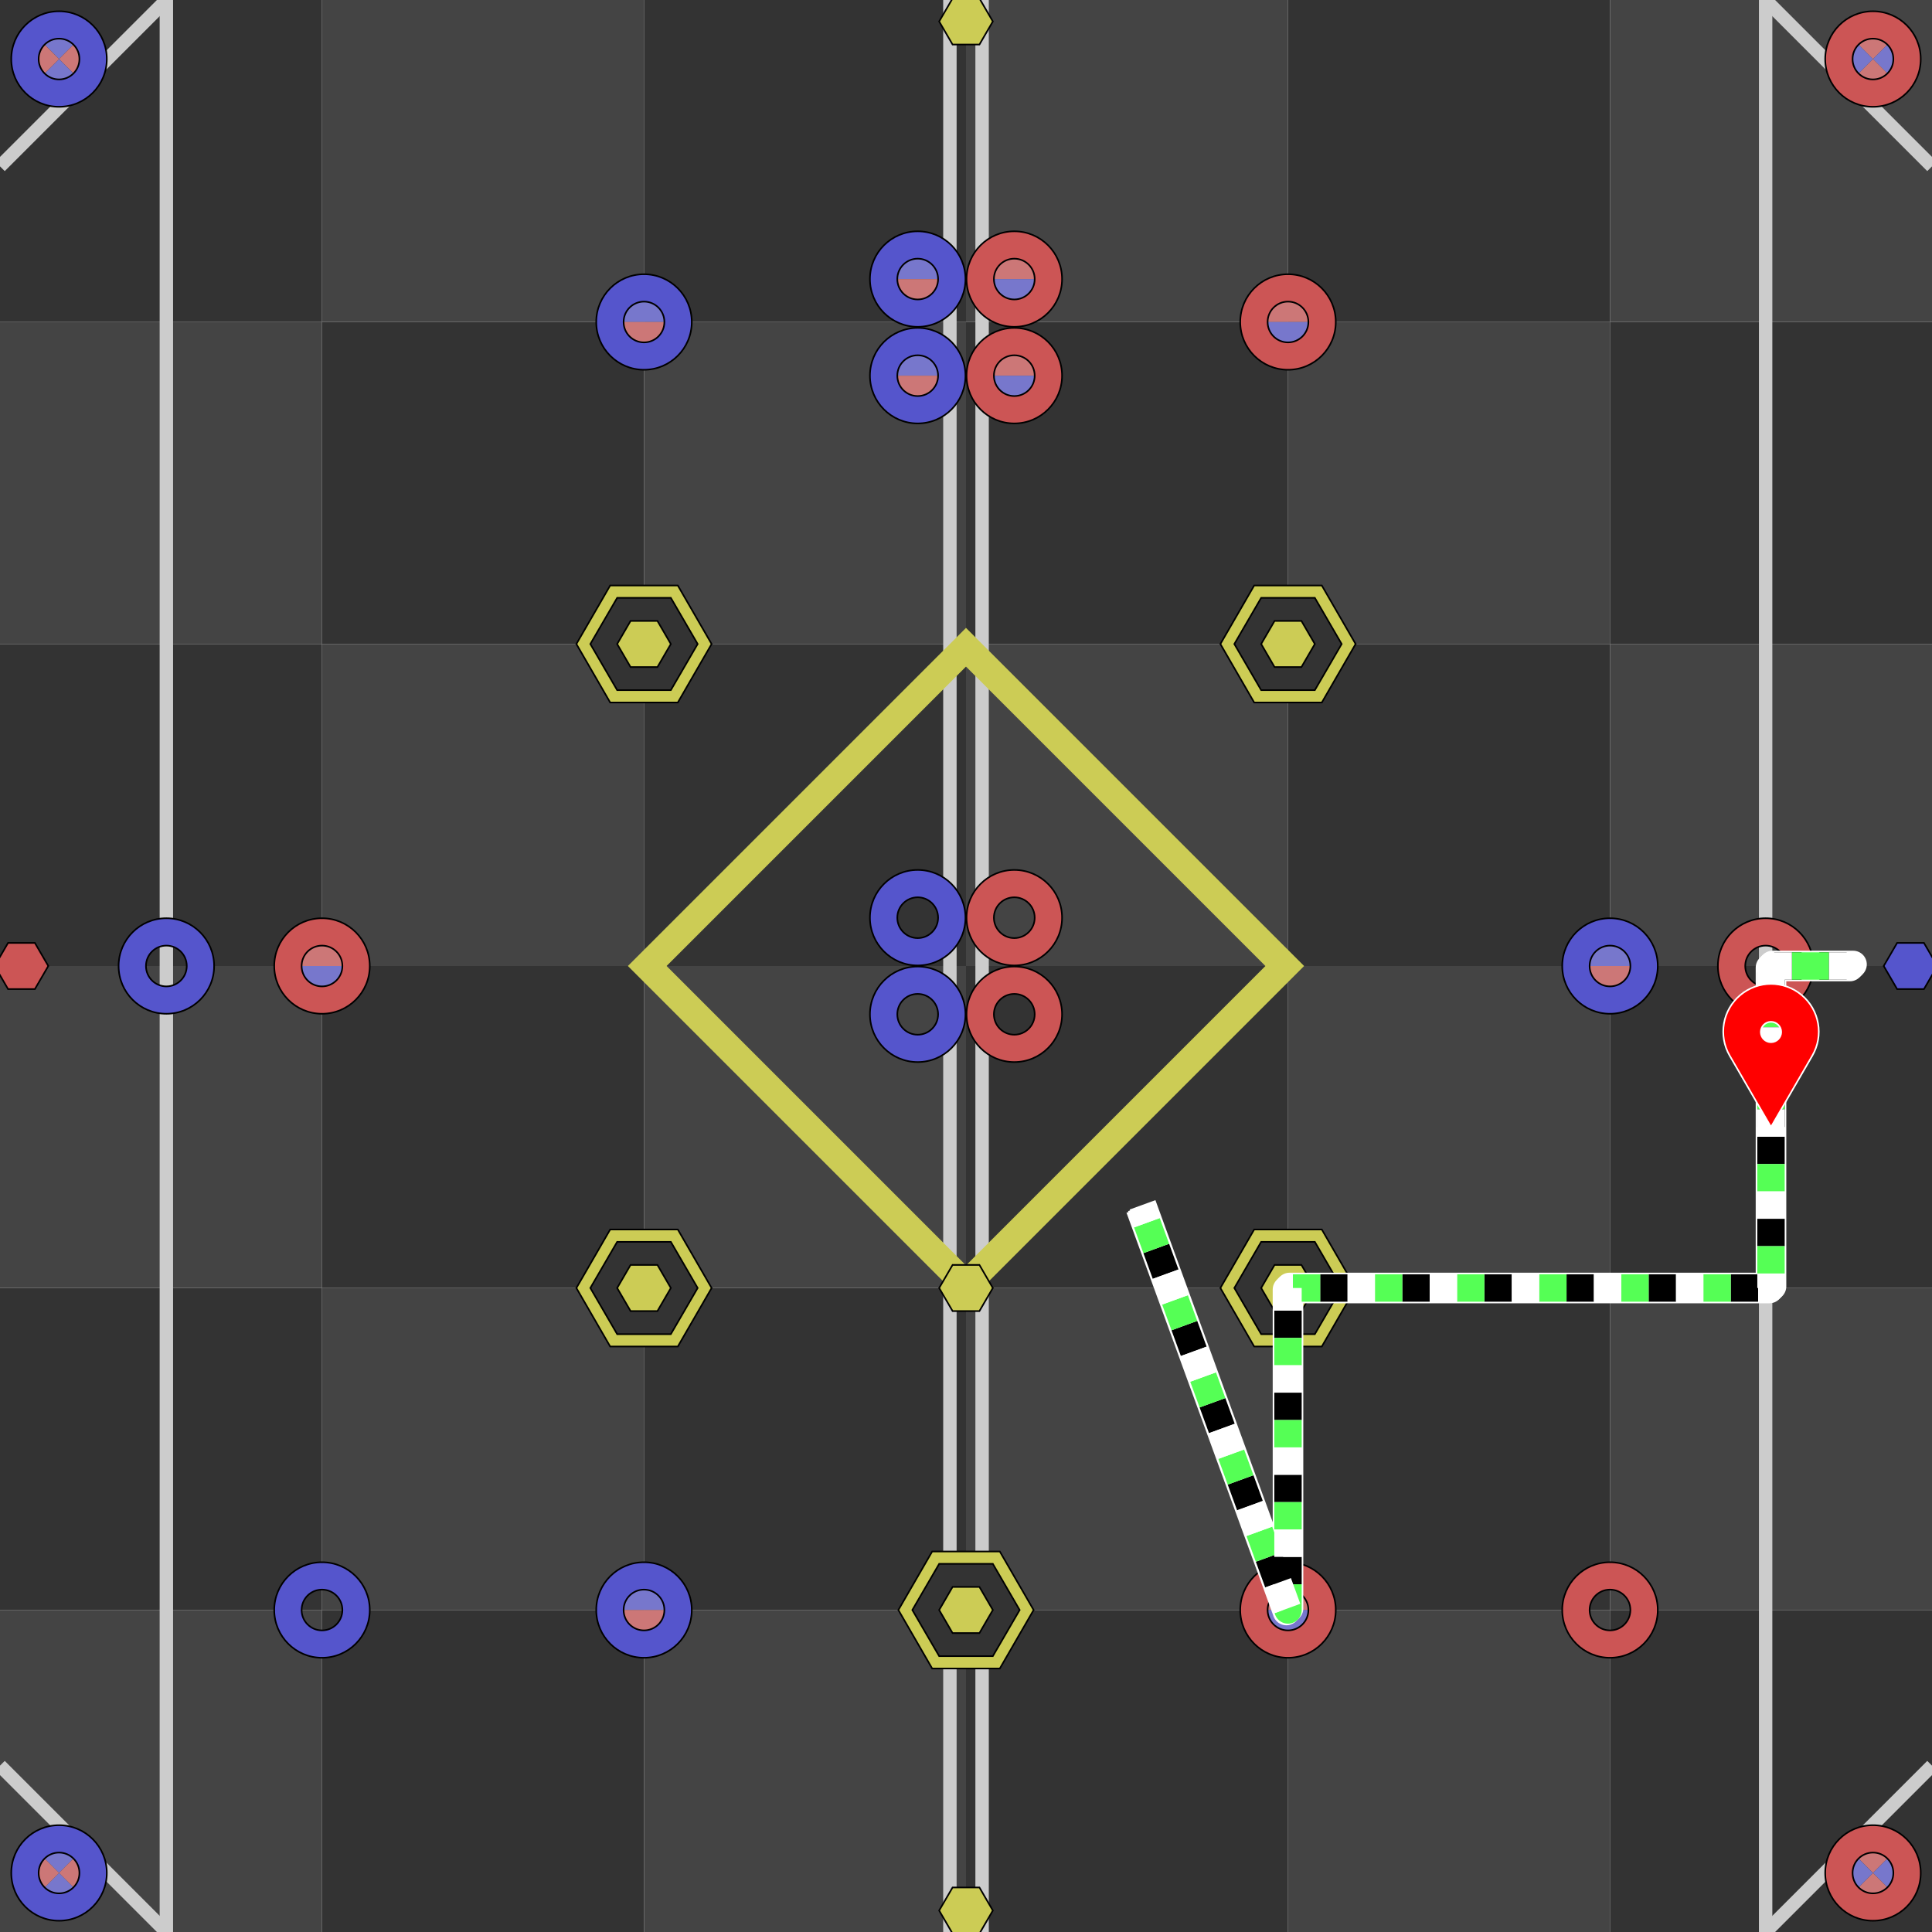
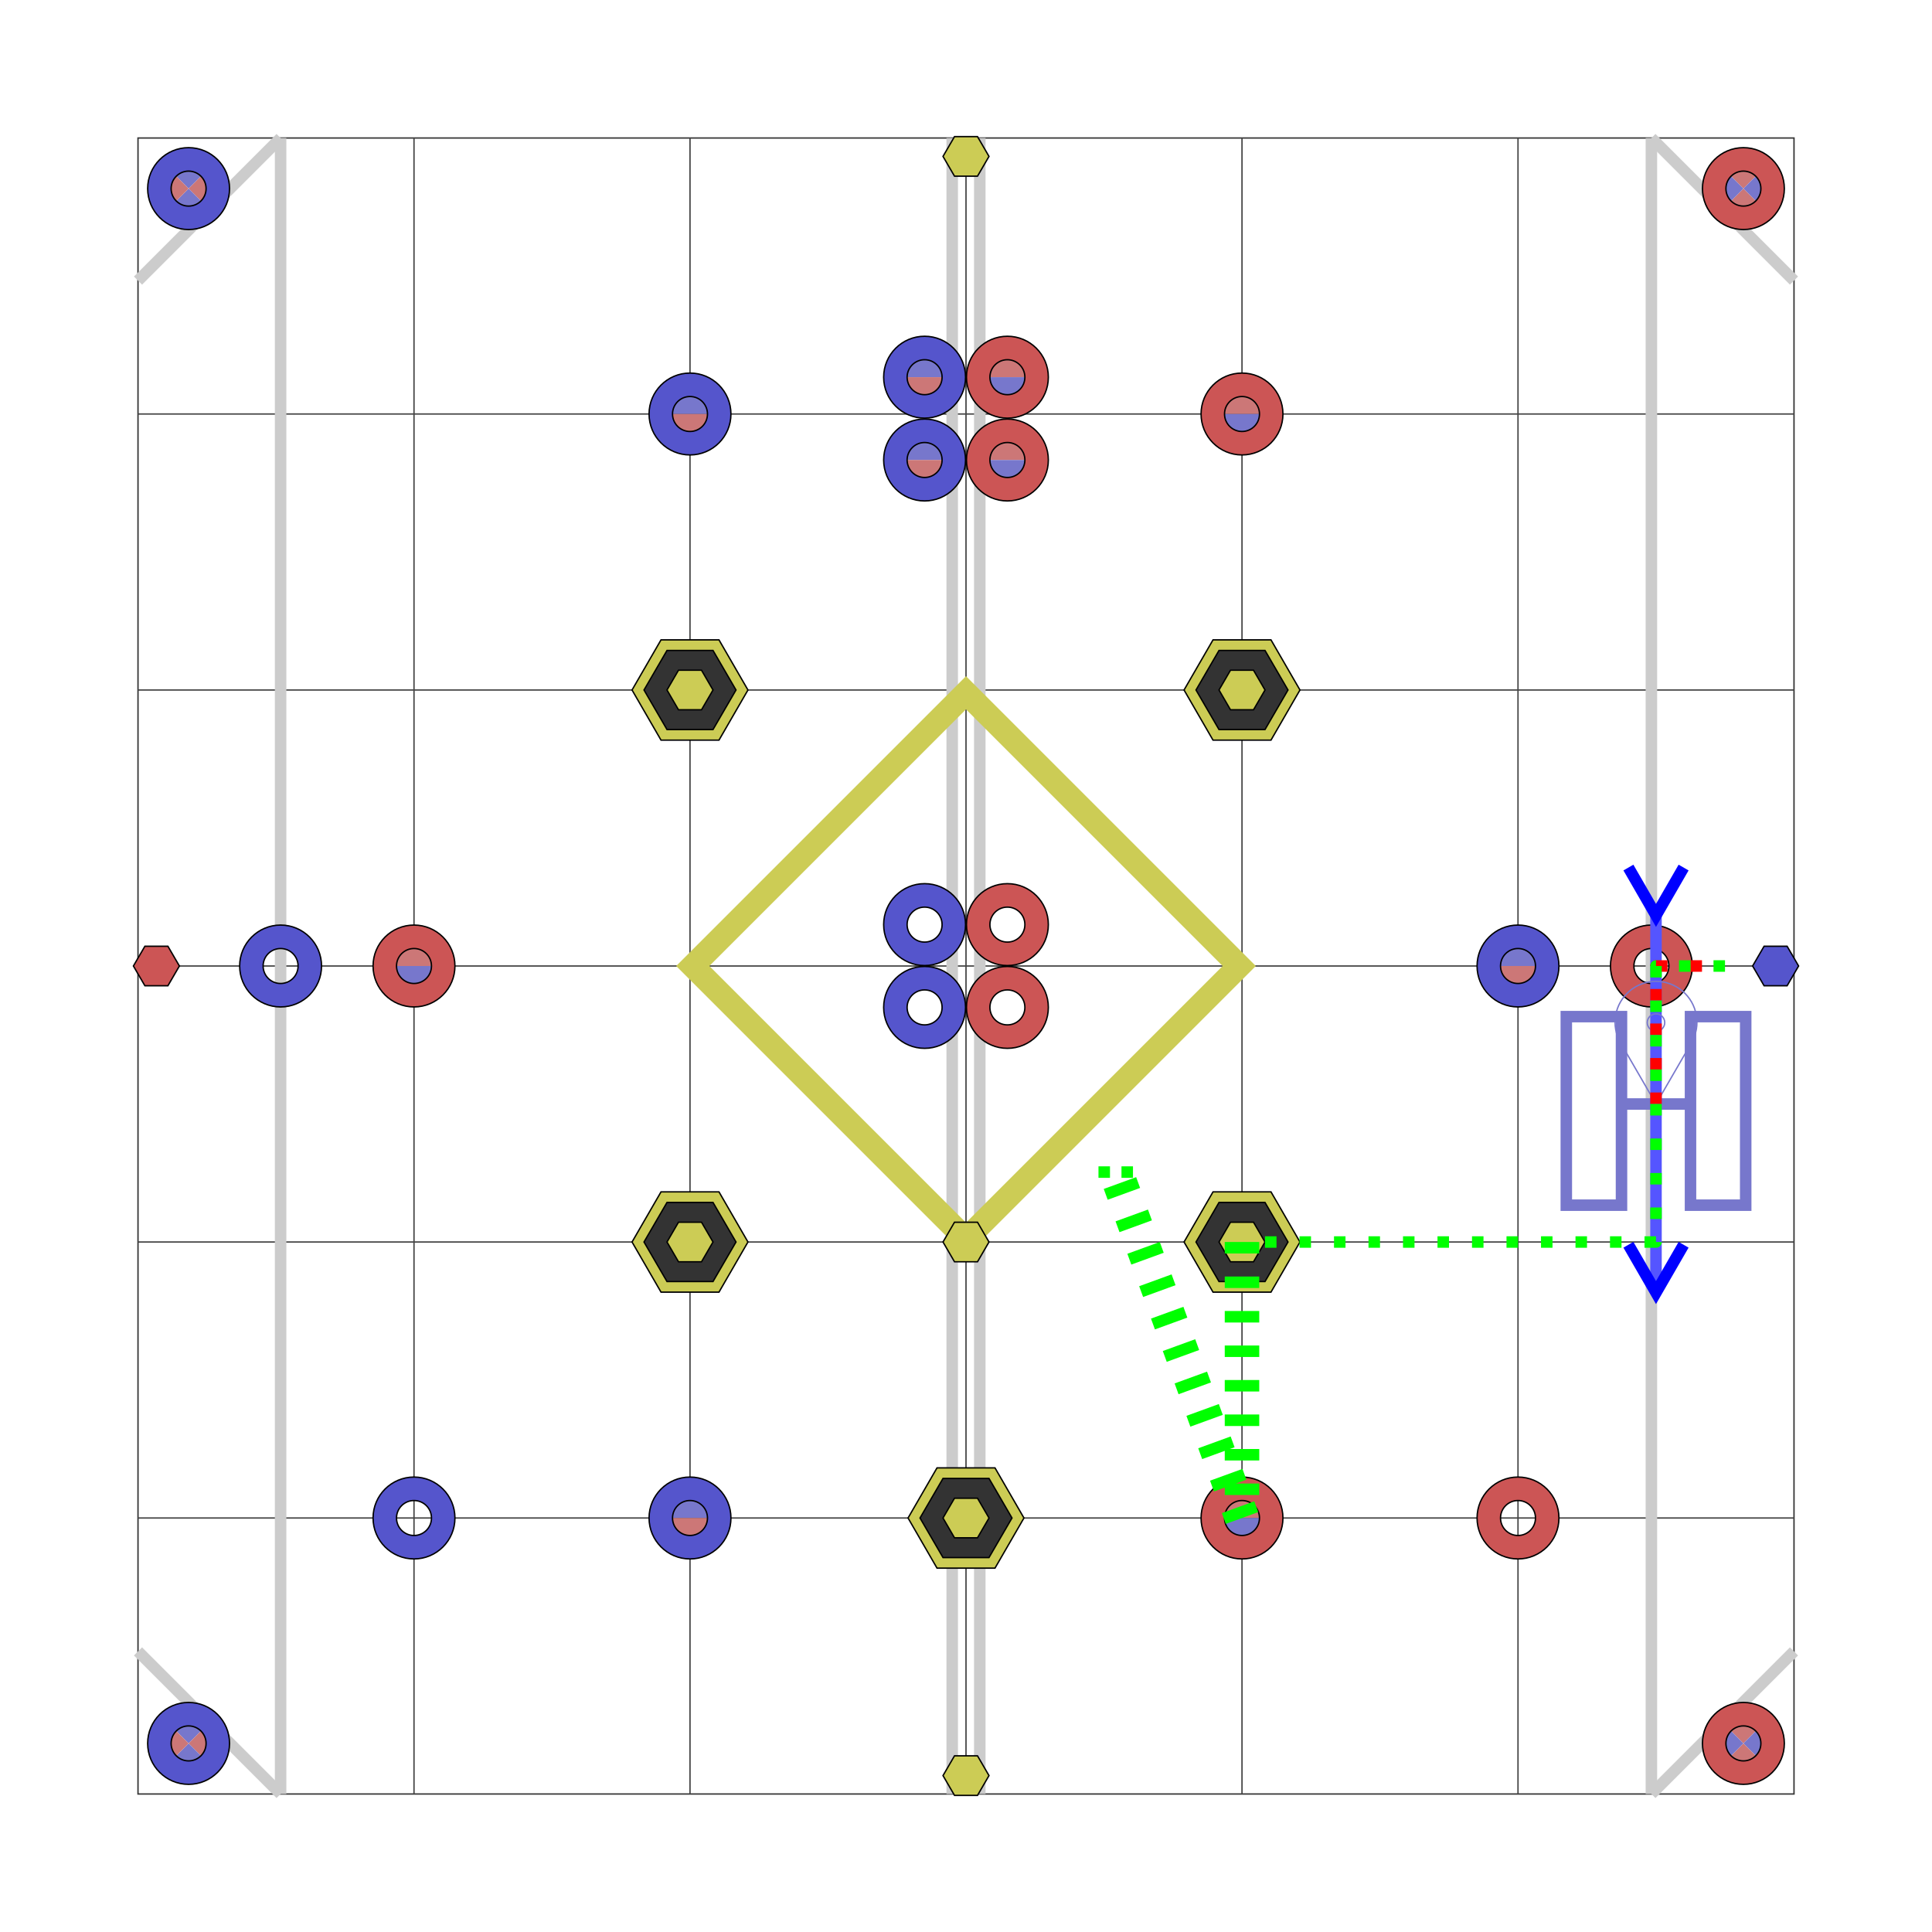
- <svg xmlns="http://www.w3.org/2000/svg" version="1.1" width="600" height="600" viewBox="-1800 -1800 3600 3600">
+ <svg xmlns="http://www.w3.org/2000/svg" version="1.1" width="600" height="600" viewBox="-2100 -2100 4200 4200">
  <g transform="scale(1, -1)">
-     <rect x="-1800" y="-1800" width="600" height="600" fill="#444444" />
-     <rect x="-1800" y="-1200" width="600" height="600" fill="#333333" />
-     <rect x="-1800" y="-600" width="600" height="600" fill="#444444" />
-     <rect x="-1800" y="0" width="600" height="600" fill="#333333" />
-     <rect x="-1800" y="600" width="600" height="600" fill="#444444" />
-     <rect x="-1800" y="1200" width="600" height="600" fill="#333333" />
-     <rect x="-1200" y="-1800" width="600" height="600" fill="#333333" />
-     <rect x="-1200" y="-1200" width="600" height="600" fill="#444444" />
-     <rect x="-1200" y="-600" width="600" height="600" fill="#333333" />
-     <rect x="-1200" y="0" width="600" height="600" fill="#444444" />
-     <rect x="-1200" y="600" width="600" height="600" fill="#333333" />
-     <rect x="-1200" y="1200" width="600" height="600" fill="#444444" />
-     <rect x="-600" y="-1800" width="600" height="600" fill="#444444" />
-     <rect x="-600" y="-1200" width="600" height="600" fill="#333333" />
-     <rect x="-600" y="-600" width="600" height="600" fill="#444444" />
-     <rect x="-600" y="0" width="600" height="600" fill="#333333" />
-     <rect x="-600" y="600" width="600" height="600" fill="#444444" />
-     <rect x="-600" y="1200" width="600" height="600" fill="#333333" />
-     <rect x="0" y="-1800" width="600" height="600" fill="#333333" />
-     <rect x="0" y="-1200" width="600" height="600" fill="#444444" />
-     <rect x="0" y="-600" width="600" height="600" fill="#333333" />
-     <rect x="0" y="0" width="600" height="600" fill="#444444" />
-     <rect x="0" y="600" width="600" height="600" fill="#333333" />
-     <rect x="0" y="1200" width="600" height="600" fill="#444444" />
-     <rect x="600" y="-1800" width="600" height="600" fill="#444444" />
-     <rect x="600" y="-1200" width="600" height="600" fill="#333333" />
-     <rect x="600" y="-600" width="600" height="600" fill="#444444" />
-     <rect x="600" y="0" width="600" height="600" fill="#333333" />
-     <rect x="600" y="600" width="600" height="600" fill="#444444" />
-     <rect x="600" y="1200" width="600" height="600" fill="#333333" />
-     <rect x="1200" y="-1800" width="600" height="600" fill="#333333" />
-     <rect x="1200" y="-1200" width="600" height="600" fill="#444444" />
-     <rect x="1200" y="-600" width="600" height="600" fill="#333333" />
-     <rect x="1200" y="0" width="600" height="600" fill="#444444" />
-     <rect x="1200" y="600" width="600" height="600" fill="#333333" />
-     <rect x="1200" y="1200" width="600" height="600" fill="#444444" />
+     <rect x="-2100" y="-2100" width="4200" height="4200" fill="#ffffff" />
+     <rect x="-1800" y="-1800" width="3600" height="3600" fill="none" stroke="#333333" stroke-width="3" />
+     <line x1="-1800" y1="-1200" x2="1800" y2="-1200" stroke="#444444" stroke-width="3" />
+     <line x1="-1800" y1="-600" x2="1800" y2="-600" stroke="#444444" stroke-width="3" />
+     <line x1="-1800" y1="0" x2="1800" y2="0" stroke="#444444" stroke-width="3" />
+     <line x1="-1800" y1="600" x2="1800" y2="600" stroke="#444444" stroke-width="3" />
+     <line x1="-1800" y1="1200" x2="1800" y2="1200" stroke="#444444" stroke-width="3" />
+     <line x1="-1200" y1="-1800" x2="-1200" y2="1800" stroke="#444444" stroke-width="3" />
+     <line x1="-600" y1="-1800" x2="-600" y2="1800" stroke="#444444" stroke-width="3" />
+     <line x1="0" y1="-1800" x2="0" y2="1800" stroke="#444444" stroke-width="3" />
+     <line x1="600" y1="-1800" x2="600" y2="1800" stroke="#444444" stroke-width="3" />
+     <line x1="1200" y1="-1800" x2="1200" y2="1800" stroke="#444444" stroke-width="3" />
    <line x1="-1490" y1="-1800" x2="-1490" y2="1800" stroke="#cccccc" stroke-width="25" />
    <line x1="-30" y1="-1800" x2="-30" y2="1800" stroke="#cccccc" stroke-width="25" />
    <line x1="30" y1="-1800" x2="30" y2="1800" stroke="#cccccc" stroke-width="25" />
    <line x1="1490" y1="-1800" x2="1490" y2="1800" stroke="#cccccc" stroke-width="25" />
    <line x1="-1800" y1="-1490" x2="-1490" y2="-1800" stroke="#cccccc" stroke-width="25" />
    <line x1="1800" y1="-1490" x2="1490" y2="-1800" stroke="#cccccc" stroke-width="25" />
    <line x1="-1800" y1="1490" x2="-1490" y2="1800" stroke="#cccccc" stroke-width="25" />
    <line x1="1800" y1="1490" x2="1490" y2="1800" stroke="#cccccc" stroke-width="25" />
    <rect x="-420" y="-420" width="840" height="840" transform="rotate(45)" stroke="#cccc55" fill="none" stroke-width="51" />
    <polygon points="-1710,0 -1735,43 -1785,43 -1810,0 -1785,-43 -1735,-43" fill="#cc5555" stroke="#000000" stroke-width="3" />
    <polygon points="1810,0 1785,43 1735,43 1710,0 1735,-43 1785,-43" fill="#5555cc" stroke="#000000" stroke-width="3" />
    <polygon points="50,1760 25,1803 -25,1803 -50,1760 -25,1717 25,1717" fill="#cccc55" stroke="#000000" stroke-width="3" />
    <polygon points="50,-600 25,-557 -25,-557 -50,-600 -25,-643 25,-643" fill="#cccc55" stroke="#000000" stroke-width="3" />
    <polygon points="50,-1760 25,-1717 -25,-1717 -50,-1760 -25,-1803 25,-1803" fill="#cccc55" stroke="#000000" stroke-width="3" />
    <polygon points="-474,600 -537,709 -663,709 -726,600 -663,491 -537,491" fill="#cccc55" stroke="#000000" stroke-width="3" />
    <polygon points="-500,600 -550,686 -650,686 -700,600 -650,514 -550,514" fill="#333333" stroke="#000000" stroke-width="3" />
    <polygon points="-550,600 -575,643 -625,643 -650,600 -625,557 -575,557" fill="#cccc55" stroke="#000000" stroke-width="3" />
    <polygon points="726,600 663,709 537,709 474,600 537,491 663,491" fill="#cccc55" stroke="#000000" stroke-width="3" />
    <polygon points="700,600 650,686 550,686 500,600 550,514 650,514" fill="#333333" stroke="#000000" stroke-width="3" />
    <polygon points="650,600 625,643 575,643 550,600 575,557 625,557" fill="#cccc55" stroke="#000000" stroke-width="3" />
    <polygon points="-474,-600 -537,-491 -663,-491 -726,-600 -663,-709 -537,-709" fill="#cccc55" stroke="#000000" stroke-width="3" />
    <polygon points="-500,-600 -550,-514 -650,-514 -700,-600 -650,-686 -550,-686" fill="#333333" stroke="#000000" stroke-width="3" />
    <polygon points="-550,-600 -575,-557 -625,-557 -650,-600 -625,-643 -575,-643" fill="#cccc55" stroke="#000000" stroke-width="3" />
    <polygon points="726,-600 663,-491 537,-491 474,-600 537,-709 663,-709" fill="#cccc55" stroke="#000000" stroke-width="3" />
    <polygon points="700,-600 650,-514 550,-514 500,-600 550,-686 650,-686" fill="#333333" stroke="#000000" stroke-width="3" />
    <polygon points="650,-600 625,-557 575,-557 550,-600 575,-643 625,-643" fill="#cccc55" stroke="#000000" stroke-width="3" />
    <polygon points="126,-1200 63,-1091 -63,-1091 -126,-1200 -63,-1309 63,-1309" fill="#cccc55" stroke="#000000" stroke-width="3" />
    <polygon points="100,-1200 50,-1114 -50,-1114 -100,-1200 -50,-1286 50,-1286" fill="#333333" stroke="#000000" stroke-width="3" />
    <polygon points="50,-1200 25,-1157 -25,-1157 -50,-1200 -25,-1243 25,-1243" fill="#cccc55" stroke="#000000" stroke-width="3" />
    <path d="M 1690,1690 l -63,63 a 89,89 0 0,0 126,0 z" fill="#cc7777" />
    <path d="M 1690,1690 l 63,63 a 89,89 0 0,0 0,-126 z" fill="#7777cc" />
    <path d="M 1690,1690 l 63,-63 a 89,89 0 0,0 -126,0 z" fill="#cc7777" />
    <path d="M 1690,1690 l -63,-63 a 89,89 0 0,0 0,126 z" fill="#7777cc" />
    <path d="M 1601,1690 a 89 89 0 0 0 178 0 a 89 89 0 0 0 -178 0 z m 51 0 a 38 38 0 0 0 76 0 a 38 38 0 0 0 -76 0 z" fill="#cc5555" stroke="#000000" stroke-width="3" fill-rule="evenodd" />
    <path d="M 1690,-1690 l -63,63 a 89,89 0 0,0 126,0 z" fill="#cc7777" />
    <path d="M 1690,-1690 l 63,63 a 89,89 0 0,0 0,-126 z" fill="#7777cc" />
    <path d="M 1690,-1690 l 63,-63 a 89,89 0 0,0 -126,0 z" fill="#cc7777" />
    <path d="M 1690,-1690 l -63,-63 a 89,89 0 0,0 0,126 z" fill="#7777cc" />
    <path d="M 1601,-1690 a 89 89 0 0 0 178 0 a 89 89 0 0 0 -178 0 z m 51 0 a 38 38 0 0 0 76 0 a 38 38 0 0 0 -76 0 z" fill="#cc5555" stroke="#000000" stroke-width="3" fill-rule="evenodd" />
    <path d="M -1690,1690 l -63,63 a 89,89 0 0,0 126,0 z" fill="#7777cc" />
    <path d="M -1690,1690 l 63,63 a 89,89 0 0,0 0,-126 z" fill="#cc7777" />
    <path d="M -1690,1690 l 63,-63 a 89,89 0 0,0 -126,0 z" fill="#7777cc" />
    <path d="M -1690,1690 l -63,-63 a 89,89 0 0,0 0,126 z" fill="#cc7777" />
    <path d="M -1779,1690 a 89 89 0 0 0 178 0 a 89 89 0 0 0 -178 0 z m 51 0 a 38 38 0 0 0 76 0 a 38 38 0 0 0 -76 0 z" fill="#5555cc" stroke="#000000" stroke-width="3" fill-rule="evenodd" />
    <path d="M -1690,-1690 l -63,63 a 89,89 0 0,0 126,0 z" fill="#7777cc" />
    <path d="M -1690,-1690 l 63,63 a 89,89 0 0,0 0,-126 z" fill="#cc7777" />
    <path d="M -1690,-1690 l 63,-63 a 89,89 0 0,0 -126,0 z" fill="#7777cc" />
    <path d="M -1690,-1690 l -63,-63 a 89,89 0 0,0 0,126 z" fill="#cc7777" />
    <path d="M -1779,-1690 a 89 89 0 0 0 178 0 a 89 89 0 0 0 -178 0 z m 51 0 a 38 38 0 0 0 76 0 a 38 38 0 0 0 -76 0 z" fill="#5555cc" stroke="#000000" stroke-width="3" fill-rule="evenodd" />
    <path d="M 1,1280 a 89,89 0 1,0 178,0" fill="#cc7777" />
    <path d="M 1,1280 a 89,89 0 1,1 178,0" fill="#7777cc" />
    <path d="M 1,1280 a 89 89 0 0 0 178 0 a 89 89 0 0 0 -178 0 z m 51 0 a 38 38 0 0 0 76 0 a 38 38 0 0 0 -76 0 z" fill="#cc5555" stroke="#000000" stroke-width="3" fill-rule="evenodd" />
    <path d="M 511,1200 a 89,89 0 1,0 178,0" fill="#cc7777" />
    <path d="M 511,1200 a 89,89 0 1,1 178,0" fill="#7777cc" />
    <path d="M 511,1200 a 89 89 0 0 0 178 0 a 89 89 0 0 0 -178 0 z m 51 0 a 38 38 0 0 0 76 0 a 38 38 0 0 0 -76 0 z" fill="#cc5555" stroke="#000000" stroke-width="3" fill-rule="evenodd" />
    <path d="M 1,1100 a 89,89 0 1,0 178,0" fill="#cc7777" />
    <path d="M 1,1100 a 89,89 0 1,1 178,0" fill="#7777cc" />
    <path d="M 1,1100 a 89 89 0 0 0 178 0 a 89 89 0 0 0 -178 0 z m 51 0 a 38 38 0 0 0 76 0 a 38 38 0 0 0 -76 0 z" fill="#cc5555" stroke="#000000" stroke-width="3" fill-rule="evenodd" />
    <path d="M -1289,0 a 89,89 0 1,0 178,0" fill="#cc7777" />
    <path d="M -1289,0 a 89,89 0 1,1 178,0" fill="#7777cc" />
    <path d="M -1289,0 a 89 89 0 0 0 178 0 a 89 89 0 0 0 -178 0 z m 51 0 a 38 38 0 0 0 76 0 a 38 38 0 0 0 -76 0 z" fill="#cc5555" stroke="#000000" stroke-width="3" fill-rule="evenodd" />
    <path d="M 511,-1200 a 89,89 0 1,0 178,0" fill="#cc7777" />
    <path d="M 511,-1200 a 89,89 0 1,1 178,0" fill="#7777cc" />
    <path d="M 511,-1200 a 89 89 0 0 0 178 0 a 89 89 0 0 0 -178 0 z m 51 0 a 38 38 0 0 0 76 0 a 38 38 0 0 0 -76 0 z" fill="#cc5555" stroke="#000000" stroke-width="3" fill-rule="evenodd" />
    <path d="M -179,1280 a 89,89 0 1,0 178,0" fill="#7777cc" />
    <path d="M -179,1280 a 89,89 0 1,1 178,0" fill="#cc7777" />
    <path d="M -179,1280 a 89 89 0 0 0 178 0 a 89 89 0 0 0 -178 0 z m 51 0 a 38 38 0 0 0 76 0 a 38 38 0 0 0 -76 0 z" fill="#5555cc" stroke="#000000" stroke-width="3" fill-rule="evenodd" />
    <path d="M -689,1200 a 89,89 0 1,0 178,0" fill="#7777cc" />
    <path d="M -689,1200 a 89,89 0 1,1 178,0" fill="#cc7777" />
    <path d="M -689,1200 a 89 89 0 0 0 178 0 a 89 89 0 0 0 -178 0 z m 51 0 a 38 38 0 0 0 76 0 a 38 38 0 0 0 -76 0 z" fill="#5555cc" stroke="#000000" stroke-width="3" fill-rule="evenodd" />
    <path d="M -179,1100 a 89,89 0 1,0 178,0" fill="#7777cc" />
    <path d="M -179,1100 a 89,89 0 1,1 178,0" fill="#cc7777" />
    <path d="M -179,1100 a 89 89 0 0 0 178 0 a 89 89 0 0 0 -178 0 z m 51 0 a 38 38 0 0 0 76 0 a 38 38 0 0 0 -76 0 z" fill="#5555cc" stroke="#000000" stroke-width="3" fill-rule="evenodd" />
    <path d="M 1111,0 a 89,89 0 1,0 178,0" fill="#7777cc" />
    <path d="M 1111,0 a 89,89 0 1,1 178,0" fill="#cc7777" />
    <path d="M 1111,0 a 89 89 0 0 0 178 0 a 89 89 0 0 0 -178 0 z m 51 0 a 38 38 0 0 0 76 0 a 38 38 0 0 0 -76 0 z" fill="#5555cc" stroke="#000000" stroke-width="3" fill-rule="evenodd" />
    <path d="M -689,-1200 a 89,89 0 1,0 178,0" fill="#7777cc" />
    <path d="M -689,-1200 a 89,89 0 1,1 178,0" fill="#cc7777" />
    <path d="M -689,-1200 a 89 89 0 0 0 178 0 a 89 89 0 0 0 -178 0 z m 51 0 a 38 38 0 0 0 76 0 a 38 38 0 0 0 -76 0 z" fill="#5555cc" stroke="#000000" stroke-width="3" fill-rule="evenodd" />
    <path d="M 1,90 a 89 89 0 0 0 178 0 a 89 89 0 0 0 -178 0 z m 51 0 a 38 38 0 0 0 76 0 a 38 38 0 0 0 -76 0 z" fill="#cc5555" stroke="#000000" stroke-width="3" fill-rule="evenodd" />
    <path d="M 1401,0 a 89 89 0 0 0 178 0 a 89 89 0 0 0 -178 0 z m 51 0 a 38 38 0 0 0 76 0 a 38 38 0 0 0 -76 0 z" fill="#cc5555" stroke="#000000" stroke-width="3" fill-rule="evenodd" />
    <path d="M 1,-90 a 89 89 0 0 0 178 0 a 89 89 0 0 0 -178 0 z m 51 0 a 38 38 0 0 0 76 0 a 38 38 0 0 0 -76 0 z" fill="#cc5555" stroke="#000000" stroke-width="3" fill-rule="evenodd" />
    <path d="M 1111,-1200 a 89 89 0 0 0 178 0 a 89 89 0 0 0 -178 0 z m 51 0 a 38 38 0 0 0 76 0 a 38 38 0 0 0 -76 0 z" fill="#cc5555" stroke="#000000" stroke-width="3" fill-rule="evenodd" />
    <path d="M -179,90 a 89 89 0 0 0 178 0 a 89 89 0 0 0 -178 0 z m 51 0 a 38 38 0 0 0 76 0 a 38 38 0 0 0 -76 0 z" fill="#5555cc" stroke="#000000" stroke-width="3" fill-rule="evenodd" />
    <path d="M -1579,0 a 89 89 0 0 0 178 0 a 89 89 0 0 0 -178 0 z m 51 0 a 38 38 0 0 0 76 0 a 38 38 0 0 0 -76 0 z" fill="#5555cc" stroke="#000000" stroke-width="3" fill-rule="evenodd" />
    <path d="M -179,-90 a 89 89 0 0 0 178 0 a 89 89 0 0 0 -178 0 z m 51 0 a 38 38 0 0 0 76 0 a 38 38 0 0 0 -76 0 z" fill="#5555cc" stroke="#000000" stroke-width="3" fill-rule="evenodd" />
    <path d="M -1289,-1200 a 89 89 0 0 0 178 0 a 89 89 0 0 0 -178 0 z m 51 0 a 38 38 0 0 0 76 0 a 38 38 0 0 0 -76 0 z" fill="#5555cc" stroke="#000000" stroke-width="3" fill-rule="evenodd" />
-     <polyline points="1503,-297 1503,3 1653,3 1503,3 1503,-597 603,-597 603,-1197 329,-445" fill="none" stroke="#ffffff" stroke-width="51" stroke-linejoin="round" />
-     <polyline points="1497,-303 1497,-3 1647,-3 1497,-3 1497,-603 597,-603 597,-1203 323,-451" fill="none" stroke="#ffffff" stroke-width="51" stroke-linejoin="round" />
-     <polyline points="1500,-300 1500,0 1650,0 1500,0 1500,-600 600,-600 600,-1200 326,-448" fill="none" stroke="#000000" stroke-width="51" stroke-dasharray="51,102" stroke-linejoin="round" />
-     <polyline points="1500,-300 1500,0 1650,0 1500,0 1500,-600 600,-600 600,-1200 326,-448" fill="none" stroke="#55ff55" stroke-width="51" stroke-dasharray="51,102" stroke-dashoffset="102" stroke-linejoin="round" />
-     <polyline points="1500,-300 1500,0 1650,0 1500,0 1500,-600 600,-600 600,-1200 326,-448" fill="none" stroke="#ffffff" stroke-width="51" stroke-dasharray="51,102" stroke-dashoffset="51" stroke-linejoin="round" />
-     <path d="M 1500,-300 l -77 133 a 89 89 0 1 0 154 0 z m -19 177 a 19 19 0 0 0 38 0 a 19 19 0 0 0 -38 0 z" fill="#ff0000" stroke="#ffffff" stroke-width="3" fill-rule="evenodd" />
+     <g transform="translate(1500 -300)  rotate(-180)">
+       <rect x="-195" y="-190" width="120" height="410" fill="none" stroke="#7777cc" stroke-width="25" />
+       <rect x="75" y="-190" width="120" height="410" fill="none" stroke="#7777cc" stroke-width="25" />
+       <line x1="-75" y1="0" x2="75" y2="0" stroke="#7777cc" stroke-width="25" />
+       <line x1="0" y1="-410" x2="0" y2="410" stroke="#5555ff" stroke-width="25" />
+       <polyline points="-60,306 0,410 60,306" fill="none" stroke="#0000ff" stroke-width="25" />
+       <polyline points="-60,-514 0,-410 60,-514" fill="none" stroke="#0000ff" stroke-width="25" />
+     </g>
+     <path d="M 1500,-300 l -77 133 a 89 89 0 1 0 154 0 z m -19 177 a 19 19 0 0 0 38 0 a 19 19 0 0 0 -38 0 z" fill="none" stroke="#7777cc" stroke-width="3" fill-rule="evenodd" />
+     <polyline points="1500,-300 1500,0 1650,0" fill="none" stroke="#ff0000" stroke-width="25" stroke-dasharray="25,50" stroke-linejoin="round" stroke-dashoffset="0">
+       <animate attributeName="stroke-dashoffset" values="75;0" dur="1000ms" repeatCount="indefinite" />
+     </polyline>
+     <polyline points="1650,0 1500,0 1500,-600 600,-600" fill="none" stroke="#00ff00" stroke-width="25" stroke-dasharray="25,50" stroke-linejoin="round" stroke-dashoffset="0">
+       <animate attributeName="stroke-dashoffset" values="75;0" dur="1000ms" repeatCount="indefinite" />
+     </polyline>
+     <polyline points="600,-600 600,-1200 326,-448" fill="none" stroke="#00ff00" stroke-width="75" stroke-dasharray="25,50" stroke-linejoin="round" stroke-dashoffset="0">
+       <animate attributeName="stroke-dashoffset" values="75;0" dur="1000ms" repeatCount="indefinite" />
+     </polyline>
+     <line x1="288" y1="-448" x2="363" y2="-448" stroke="#00ff00" stroke-width="25" stroke-dasharray="25,25">
+       <animateTransform attributeName="transform" type="rotate" to="360 326 -448" dur="2000ms" repeatCount="indefinite" from="0 326 -448" />
+     </line>
  </g>
</svg>
